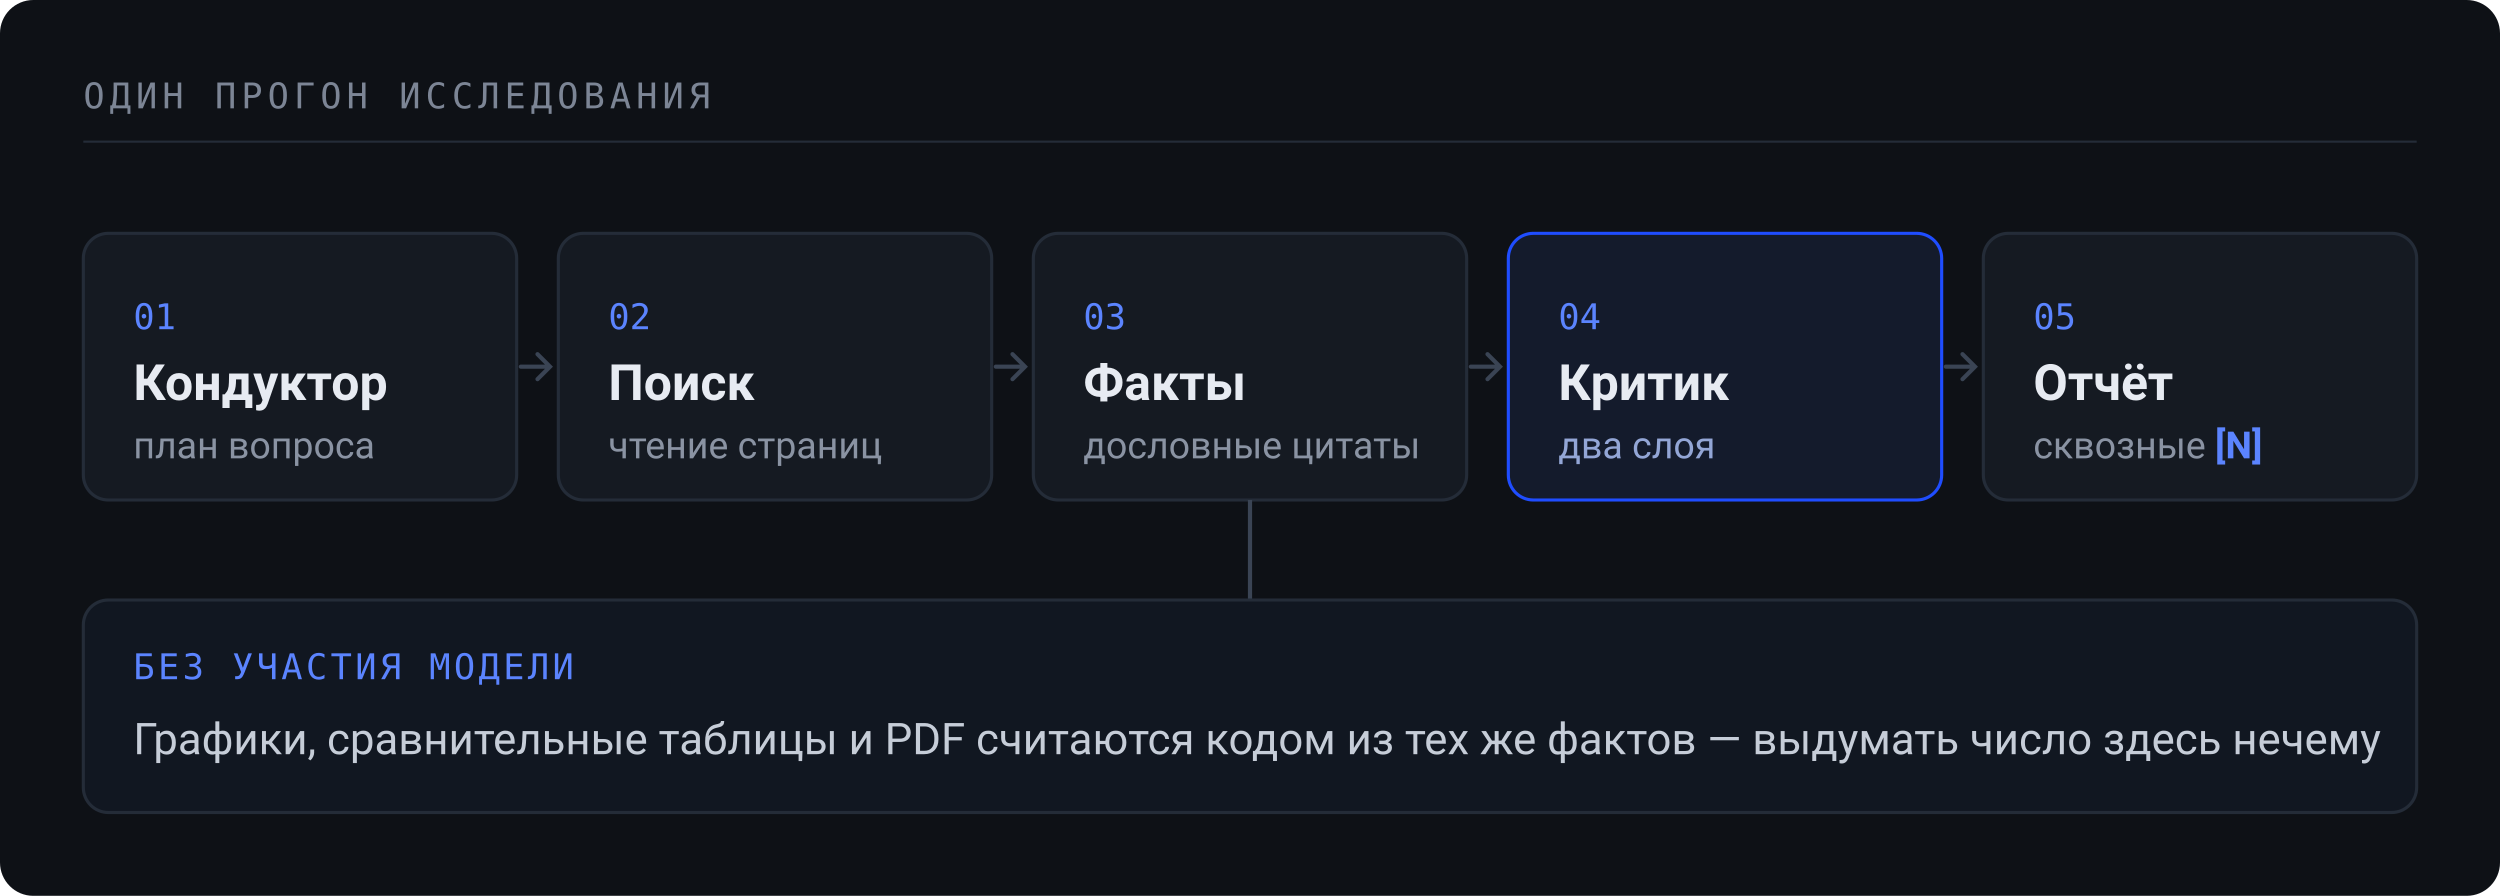
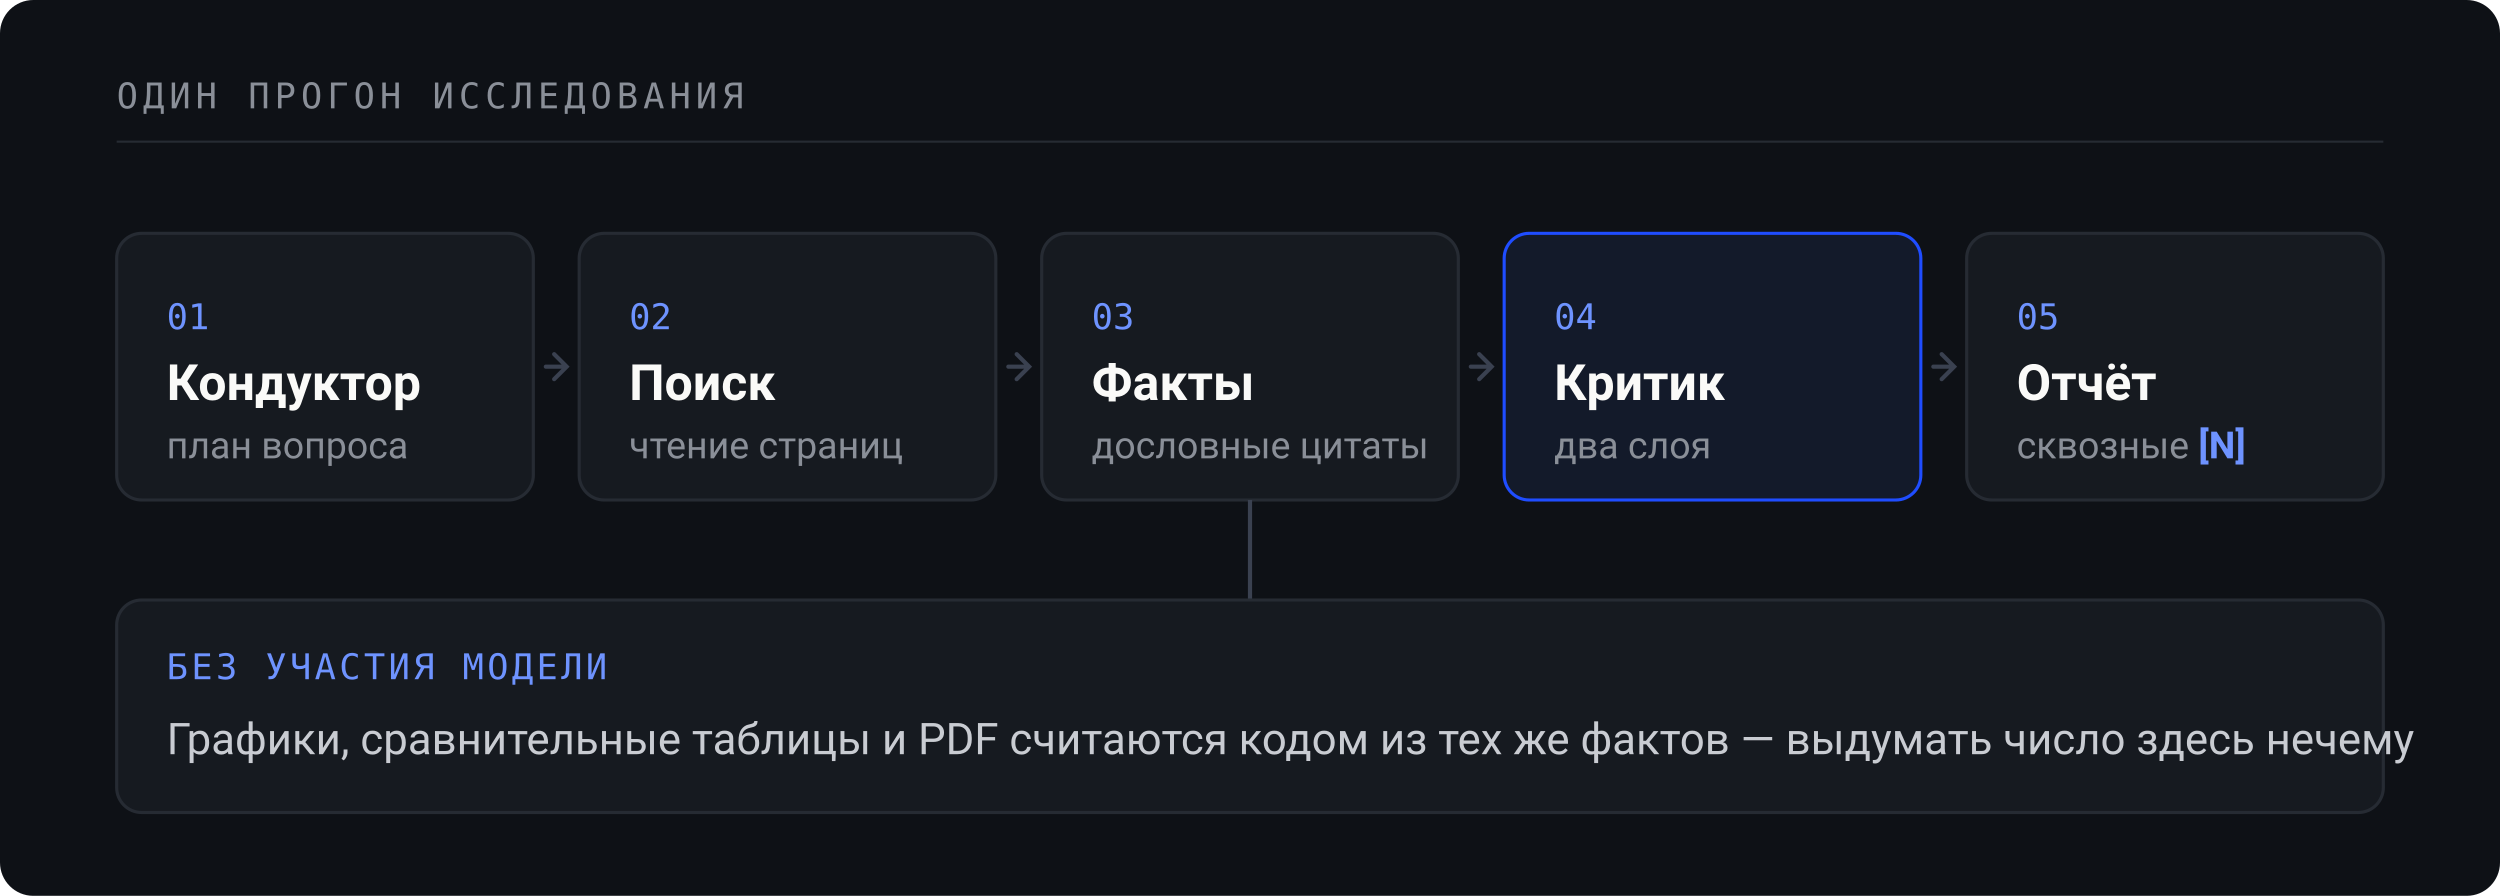
<svg xmlns="http://www.w3.org/2000/svg" viewBox="0 0 1200 430" width="1200" height="430" role="img" aria-labelledby="pipeTitle pipeDesc">
  <rect width="1200" height="430" rx="16" fill="#0E1116" />
-   <text x="40" y="52" font-family="ui-monospace, SFMono-Regular, Menlo, Consolas, monospace" font-size="17" letter-spacing="2.4" fill="#7C8595">ОДИН ПРОГОН ИССЛЕДОВАНИЯ</text>
-   <line x1="40" y1="68" x2="1160" y2="68" stroke="#242C38" stroke-width="1" />
+   <text x="56" y="52" font-family="ui-monospace, SFMono-Regular, Menlo, Consolas, monospace" font-size="17" letter-spacing="2.4" fill="#8A8F98">ОДИН ПРОГОН ИССЛЕДОВАНИЯ</text>
+   <line x1="56" y1="68" x2="1144" y2="68" stroke="#262B33" stroke-width="1" />
  <g font-family="-apple-system, BlinkMacSystemFont, 'Segoe UI', Roboto, Arial, sans-serif">
-     <g>
-       <rect x="40" y="112" width="208" height="128" rx="12" fill="#151A22" stroke="#242C38" stroke-width="1.5" />
-       <text x="64" y="158" font-size="17" font-family="ui-monospace, SFMono-Regular, Menlo, Consolas, monospace" fill="#5B84FF">01</text>
-       <text x="64" y="192" font-size="24" font-weight="600" fill="#E7EBF2">Кондуктор</text>
-       <text x="64" y="220" font-size="18" fill="#8A93A3">план вопроса</text>
+     <g id="step-1">
+       <rect x="56" y="112" width="200" height="128" rx="12" fill="#161A20" stroke="#262B33" stroke-width="1.5" />
+       <text x="80" y="158" font-size="17" font-family="ui-monospace, SFMono-Regular, Menlo, Consolas, monospace" fill="#6E93FF">01</text>
+       <text x="80" y="192" font-size="24" font-weight="600" fill="#FAFAF8">Кондуктор</text>
+       <text x="80" y="220" font-size="18" fill="#8A8F98">план вопроса</text>
    </g>
-     <g>
-       <rect x="268" y="112" width="208" height="128" rx="12" fill="#151A22" stroke="#242C38" stroke-width="1.5" />
-       <text x="292" y="158" font-size="17" font-family="ui-monospace, SFMono-Regular, Menlo, Consolas, monospace" fill="#5B84FF">02</text>
-       <text x="292" y="192" font-size="24" font-weight="600" fill="#E7EBF2">Поиск</text>
-       <text x="292" y="220" font-size="18" fill="#8A93A3">чтение страниц</text>
+     <g id="step-2">
+       <rect x="278" y="112" width="200" height="128" rx="12" fill="#161A20" stroke="#262B33" stroke-width="1.5" />
+       <text x="302" y="158" font-size="17" font-family="ui-monospace, SFMono-Regular, Menlo, Consolas, monospace" fill="#6E93FF">02</text>
+       <text x="302" y="192" font-size="24" font-weight="600" fill="#FAFAF8">Поиск</text>
+       <text x="302" y="220" font-size="18" fill="#8A8F98">чтение страниц</text>
    </g>
-     <g>
-       <rect x="496" y="112" width="208" height="128" rx="12" fill="#151A22" stroke="#242C38" stroke-width="1.5" />
-       <text x="520" y="158" font-size="17" font-family="ui-monospace, SFMono-Regular, Menlo, Consolas, monospace" fill="#5B84FF">03</text>
-       <text x="520" y="192" font-size="24" font-weight="600" fill="#E7EBF2">Факты</text>
-       <text x="520" y="220" font-size="18" fill="#8A93A3">дословные цитаты</text>
+     <g id="step-3">
+       <rect x="500" y="112" width="200" height="128" rx="12" fill="#161A20" stroke="#262B33" stroke-width="1.5" />
+       <text x="524" y="158" font-size="17" font-family="ui-monospace, SFMono-Regular, Menlo, Consolas, monospace" fill="#6E93FF">03</text>
+       <text x="524" y="192" font-size="24" font-weight="600" fill="#FAFAF8">Факты</text>
+       <text x="524" y="220" font-size="18" fill="#8A8F98">дословные цитаты</text>
    </g>
-     <g>
-       <rect x="724" y="112" width="208" height="128" rx="12" fill="#141B2C" stroke="#1F4DFF" stroke-width="1.5" />
-       <text x="748" y="158" font-size="17" font-family="ui-monospace, SFMono-Regular, Menlo, Consolas, monospace" fill="#5B84FF">04</text>
-       <text x="748" y="192" font-size="24" font-weight="600" fill="#E7EBF2">Критик</text>
-       <text x="748" y="220" font-size="18" fill="#93A6D6">два слоя</text>
+     <g id="step-4">
+       <rect x="722" y="112" width="200" height="128" rx="12" fill="#131A2A" stroke="#1F4DFF" stroke-width="1.5" />
+       <text x="746" y="158" font-size="17" font-family="ui-monospace, SFMono-Regular, Menlo, Consolas, monospace" fill="#6E93FF">04</text>
+       <text x="746" y="192" font-size="24" font-weight="600" fill="#FAFAF8">Критик</text>
+       <text x="746" y="220" font-size="18" fill="#8A8F98">два слоя</text>
    </g>
-     <g>
-       <rect x="952" y="112" width="208" height="128" rx="12" fill="#151A22" stroke="#242C38" stroke-width="1.5" />
-       <text x="976" y="158" font-size="17" font-family="ui-monospace, SFMono-Regular, Menlo, Consolas, monospace" fill="#5B84FF">05</text>
-       <text x="976" y="192" font-size="24" font-weight="600" fill="#E7EBF2">Отчёт</text>
-       <text x="976" y="220" font-size="18" fill="#8A93A3">сквозные <tspan fill="#5B84FF" font-weight="600">[N]</tspan>
+     <g id="step-5">
+       <rect x="944" y="112" width="200" height="128" rx="12" fill="#161A20" stroke="#262B33" stroke-width="1.5" />
+       <text x="968" y="158" font-size="17" font-family="ui-monospace, SFMono-Regular, Menlo, Consolas, monospace" fill="#6E93FF">05</text>
+       <text x="968" y="192" font-size="24" font-weight="600" fill="#FAFAF8">Отчёт</text>
+       <text x="968" y="220" font-size="18" fill="#8A8F98">сквозные <tspan fill="#6E93FF" font-weight="600">[N]</tspan>
      </text>
    </g>
  </g>
-   <g stroke="#3A4454" stroke-width="2" fill="none" stroke-linecap="round">
-     <path d="M 250 176 L 264 176 M 258 170 L 264 176 L 258 182" />
-     <path d="M 478 176 L 492 176 M 486 170 L 492 176 L 486 182" />
-     <path d="M 706 176 L 720 176 M 714 170 L 720 176 L 714 182" />
-     <path d="M 934 176 L 948 176 M 942 170 L 948 176 L 942 182" />
+   <g stroke="#3A4150" stroke-width="2" fill="none" stroke-linecap="round">
+     <path d="M 262 176 L 272 176 M 266 170 L 272 176 L 266 182" />
+     <path d="M 484 176 L 494 176 M 488 170 L 494 176 L 488 182" />
+     <path d="M 706 176 L 716 176 M 710 170 L 716 176 L 710 182" />
+     <path d="M 928 176 L 938 176 M 932 170 L 938 176 L 932 182" />
  </g>
-   <path d="M 600 240 L 600 288" stroke="#3A4454" stroke-width="2" fill="none" />
-   <rect x="40" y="288" width="1120" height="102" rx="12" fill="#111721" stroke="#242C38" stroke-width="1.5" />
-   <text x="64" y="326" font-family="ui-monospace, SFMono-Regular, Menlo, Consolas, monospace" font-size="17" letter-spacing="1.6" fill="#5B84FF">БЕЗ УЧАСТИЯ МОДЕЛИ</text>
-   <text x="64" y="362" font-family="-apple-system, BlinkMacSystemFont, 'Segoe UI', Roboto, Arial, sans-serif" font-size="21" fill="#C6CDD8">Графики, сравнительные таблицы и PDF считаются кодом из тех же фактов — выдумать число здесь нечему</text>
+   <path d="M 600 240 L 600 288" stroke="#3A4150" stroke-width="2" fill="none" />
+   <rect x="56" y="288" width="1088" height="102" rx="12" fill="#161A20" stroke="#262B33" stroke-width="1.5" />
+   <text x="80" y="326" font-family="ui-monospace, SFMono-Regular, Menlo, Consolas, monospace" font-size="17" letter-spacing="1.6" fill="#6E93FF">БЕЗ УЧАСТИЯ МОДЕЛИ</text>
+   <text x="80" y="362" font-family="-apple-system, BlinkMacSystemFont, 'Segoe UI', Roboto, Arial, sans-serif" font-size="21" fill="#C9CCD2">Графики, сравнительные таблицы и PDF считаются кодом из тех же фактов — выдумать число здесь нечему</text>
</svg>
